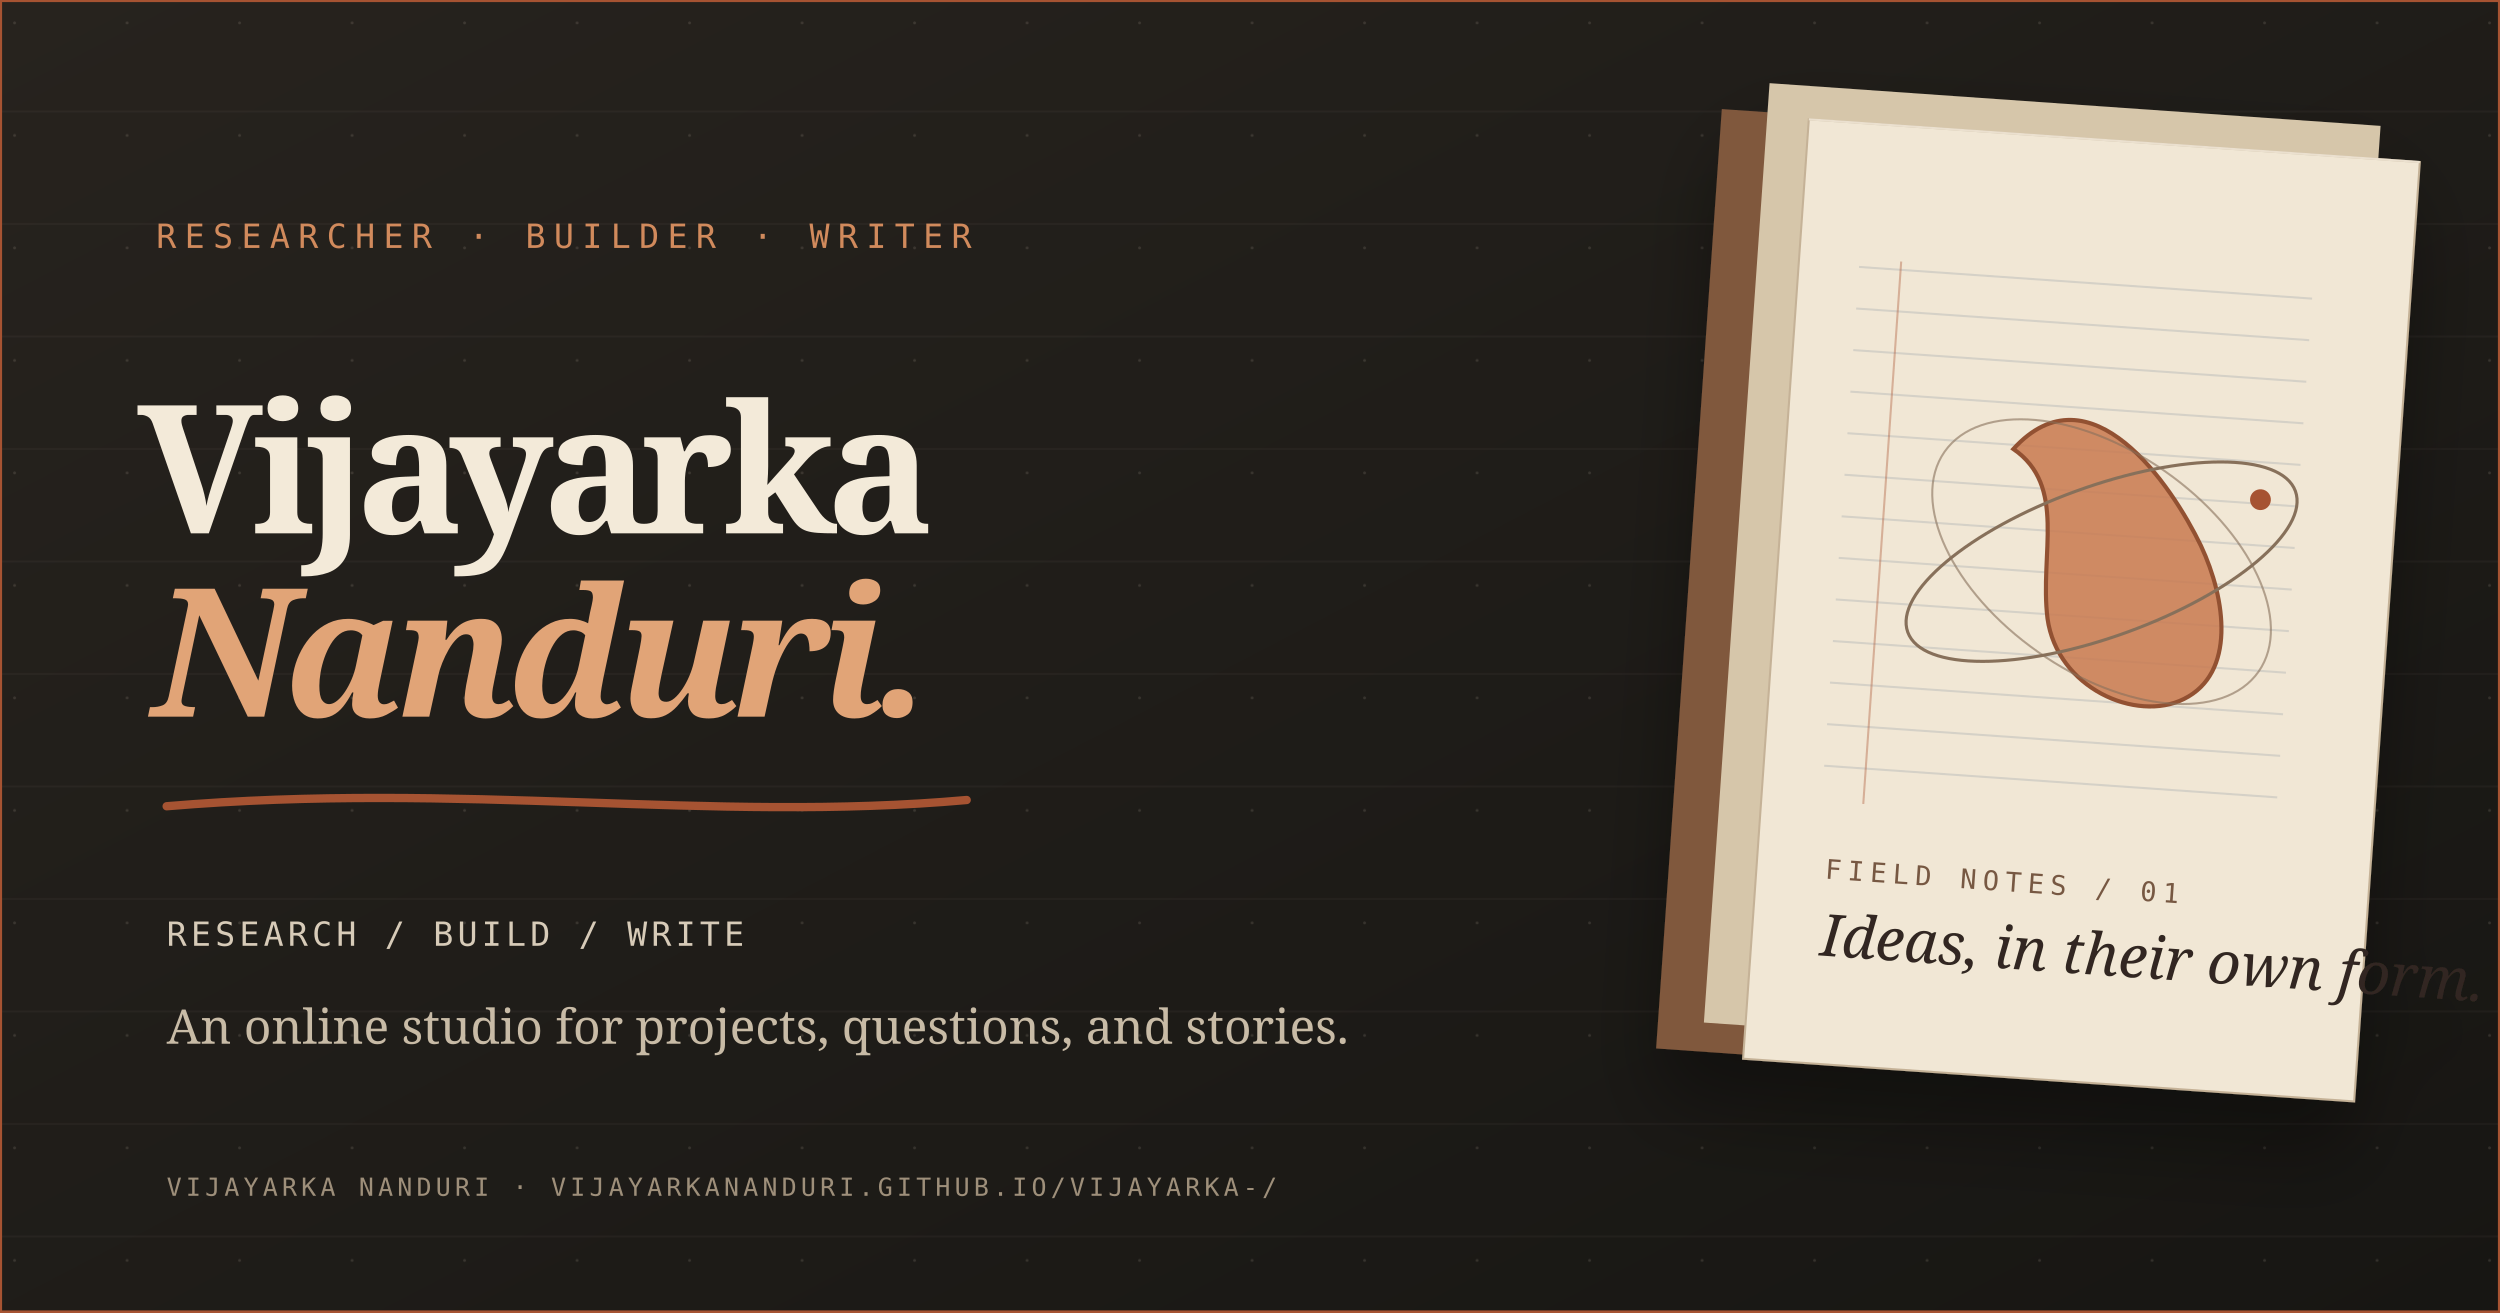
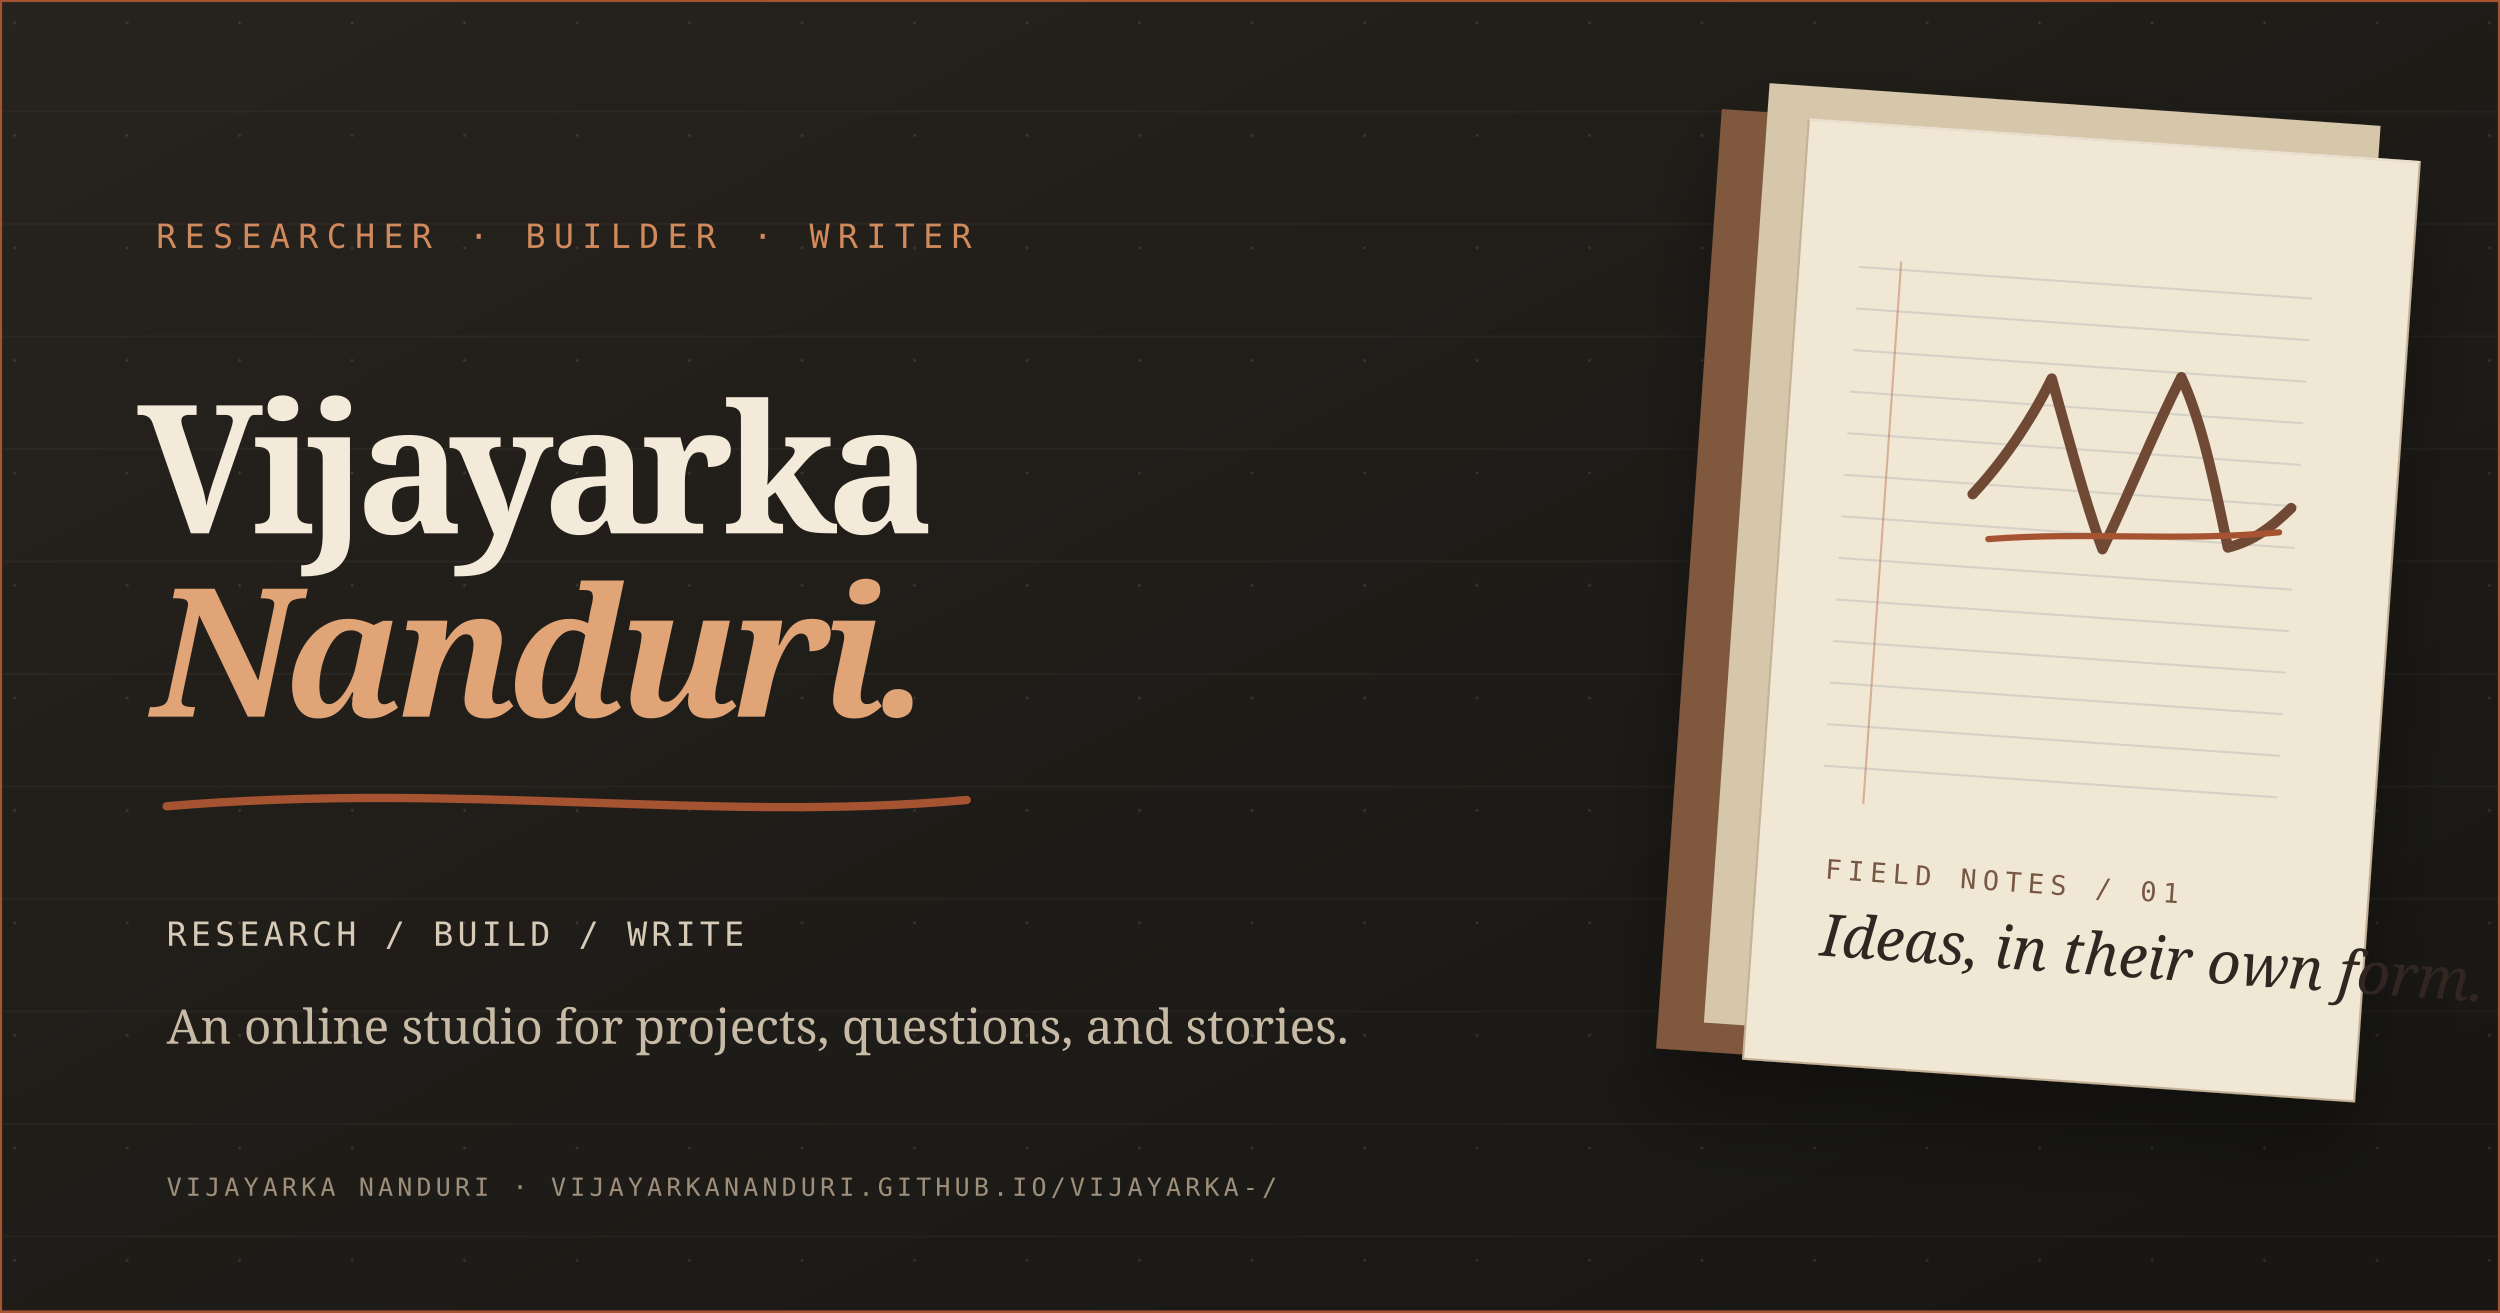
<svg xmlns="http://www.w3.org/2000/svg" width="1200" height="630" viewBox="0 0 1200 630" role="img" aria-labelledby="title desc">
  <defs>
    <linearGradient id="desk" x2="1" y2="1">
      <stop stop-color="#27231e" />
      <stop offset="1" stop-color="#171613" />
    </linearGradient>
    <pattern id="grain" width="54" height="54" patternUnits="userSpaceOnUse">
      <path d="M0 53.5H54" stroke="#eee1cc" stroke-opacity=".035" />
      <circle cx="7" cy="11" r=".7" fill="#f3e6d0" fill-opacity=".12" />
    </pattern>
    <filter id="shadow" x="-.2" y="-.2" width="1.4" height="1.5">
      <feDropShadow dx="0" dy="24" stdDeviation="19" flood-color="#080706" flood-opacity=".35" />
    </filter>
  </defs>
  <rect width="1200" height="630" fill="url(#desk)" />
  <rect width="1200" height="630" fill="url(#grain)" />
  <path d="M0 0h1200v630H0z" fill="none" stroke="#a65332" stroke-width="2" />
  <g transform="translate(810 64) rotate(4 175 230)" filter="url(#shadow)">
    <rect x="0" y="0" width="294" height="452" fill="#80583d" />
    <rect x="22" y="-14" width="294" height="452" fill="#d6c6aa" />
    <rect x="42" y="2" width="294" height="452" fill="#f1e7d5" stroke="#c5b297" />
    <path d="M71 71h218M71 91h218M71 111h218M71 131h218M71 151h218M71 171h218M71 191h218M71 211h218M71 231h218M71 251h218M71 271h218M71 291h218M71 311h218" stroke="#4e6582" stroke-opacity=".17" />
    <path d="M91 67v261" stroke="#ad5a3a" stroke-opacity=".4" />
-     <path d="M151 153c34-43 77 12 93 40 14 25 21 60-3 74-22 13-61-1-68-34-6-31 5-64-22-80Z" fill="#c97a50" fill-opacity=".84" stroke="#925132" stroke-width="2" />
-     <ellipse cx="197" cy="204" rx="99" ry="36" fill="none" stroke="#87705a" stroke-width="1.5" transform="rotate(-24 197 204)" />
-     <ellipse cx="197" cy="204" rx="92" ry="53" fill="none" stroke="#87705a" stroke-opacity=".6" transform="rotate(31 197 204)" />
-     <circle cx="271" cy="169" r="5" fill="#a65332" />
+     <path d="M133 176c13-16 25-36 34-58 9 25 20 58 30 80 9-22 21-59 32-85 12 22 20 52 28 80 12-4 20-11 29-21" fill="none" stroke="#6f4a36" stroke-width="5" stroke-linecap="round" stroke-linejoin="round" />
+     <path d="M142 197c47-7 91-5 139-13" fill="none" stroke="#a65332" stroke-width="3" stroke-linecap="round" />
    <text x="75" y="365" fill="#775843" font-family="monospace" font-size="13" letter-spacing="3">FIELD NOTES / 01</text>
    <text x="75" y="402" fill="#302820" font-family="Georgia,serif" font-size="28" font-style="italic">Ideas, in their own form.</text>
    <path d="M42 2h294" stroke="#fff9ed" stroke-opacity=".65" />
  </g>
  <text x="75" y="119" fill="#d18a5c" font-family="monospace" font-size="16" letter-spacing="4">RESEARCHER · BUILDER · WRITER</text>
  <text x="66" y="256" fill="#f3ead9" font-family="Georgia,serif" font-size="86" font-weight="600" letter-spacing="-5">Vijayarka</text>
  <text x="73" y="344" fill="#e1a477" font-family="Georgia,serif" font-size="86" font-weight="600" font-style="italic" letter-spacing="-4">Nanduri.</text>
  <path d="M80 387c142-12 261 8 384-3" fill="none" stroke="#a65332" stroke-width="4" stroke-linecap="round" />
  <text x="80" y="454" fill="#d7cbb8" font-family="monospace" font-size="16" letter-spacing="2">RESEARCH / BUILD / WRITE</text>
  <text x="80" y="501" fill="#c8bba6" font-family="Georgia,serif" font-size="23">An online studio for projects, questions, and stories.</text>
  <text x="80" y="574" fill="#9e8f7a" font-family="monospace" font-size="12" letter-spacing="2">VIJAYARKA NANDURI   ·   VIJAYARKANANDURI.GITHUB.IO/VIJAYARKA-/</text>
</svg>
